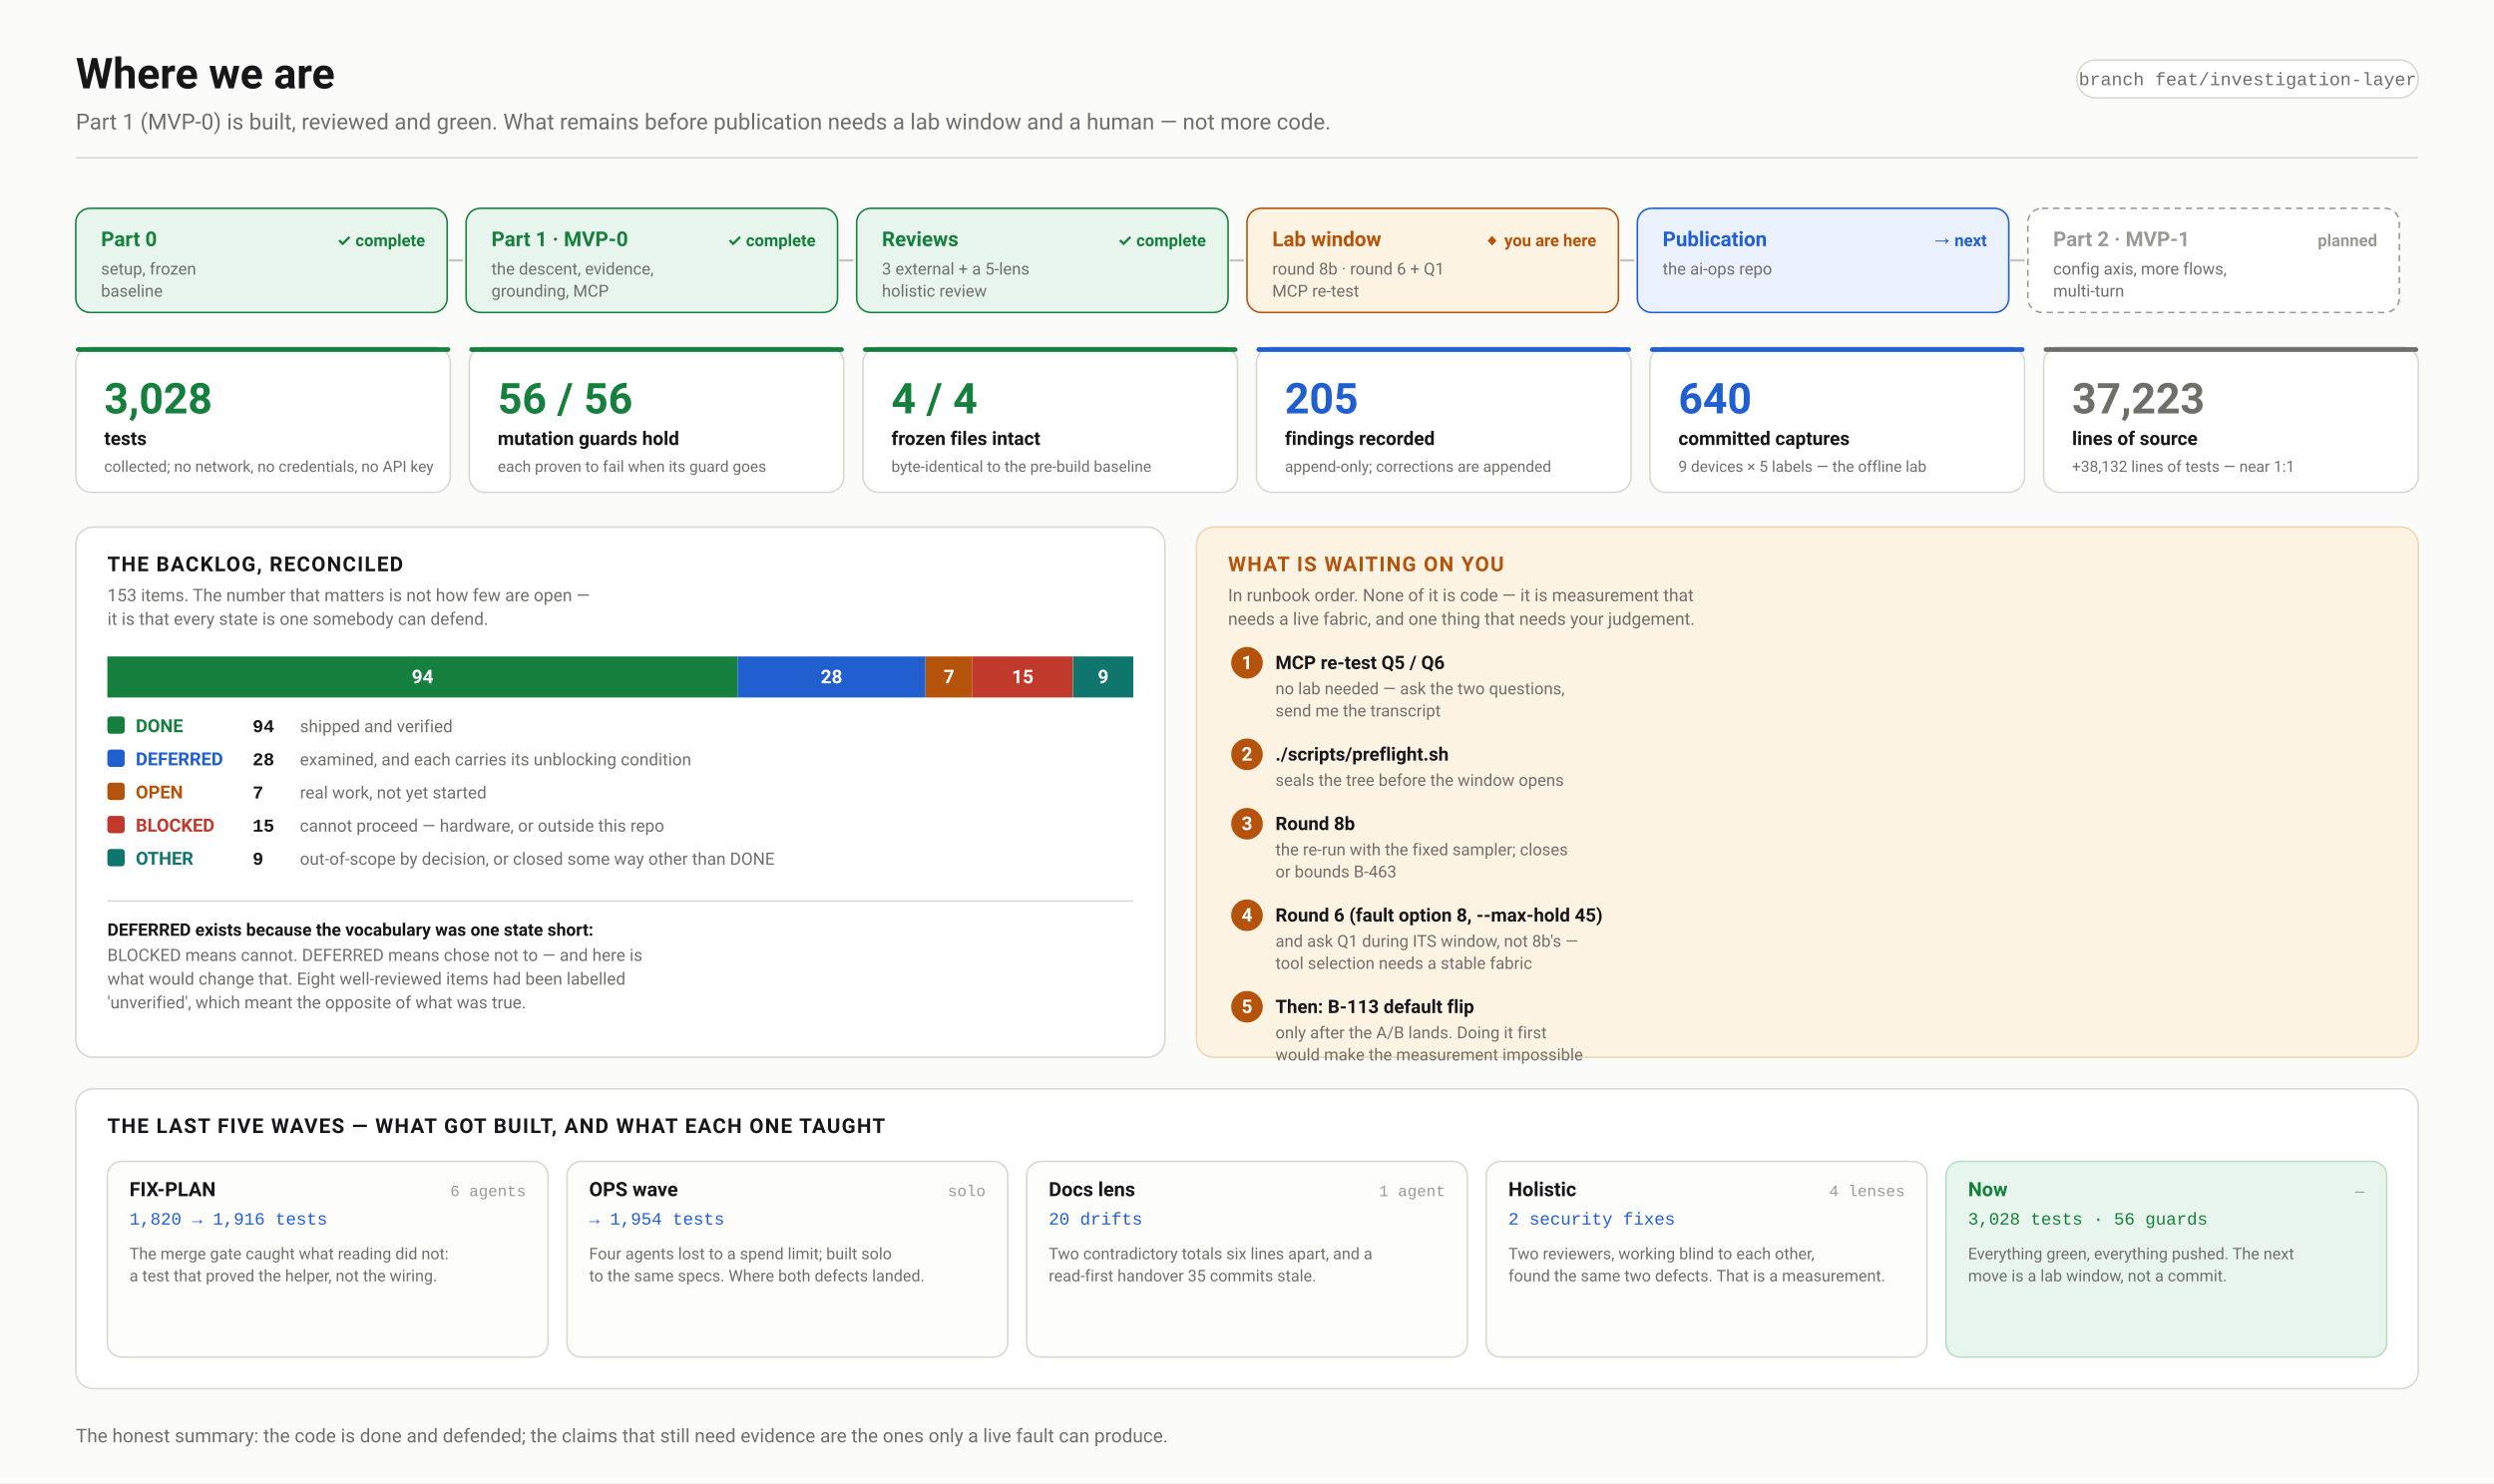
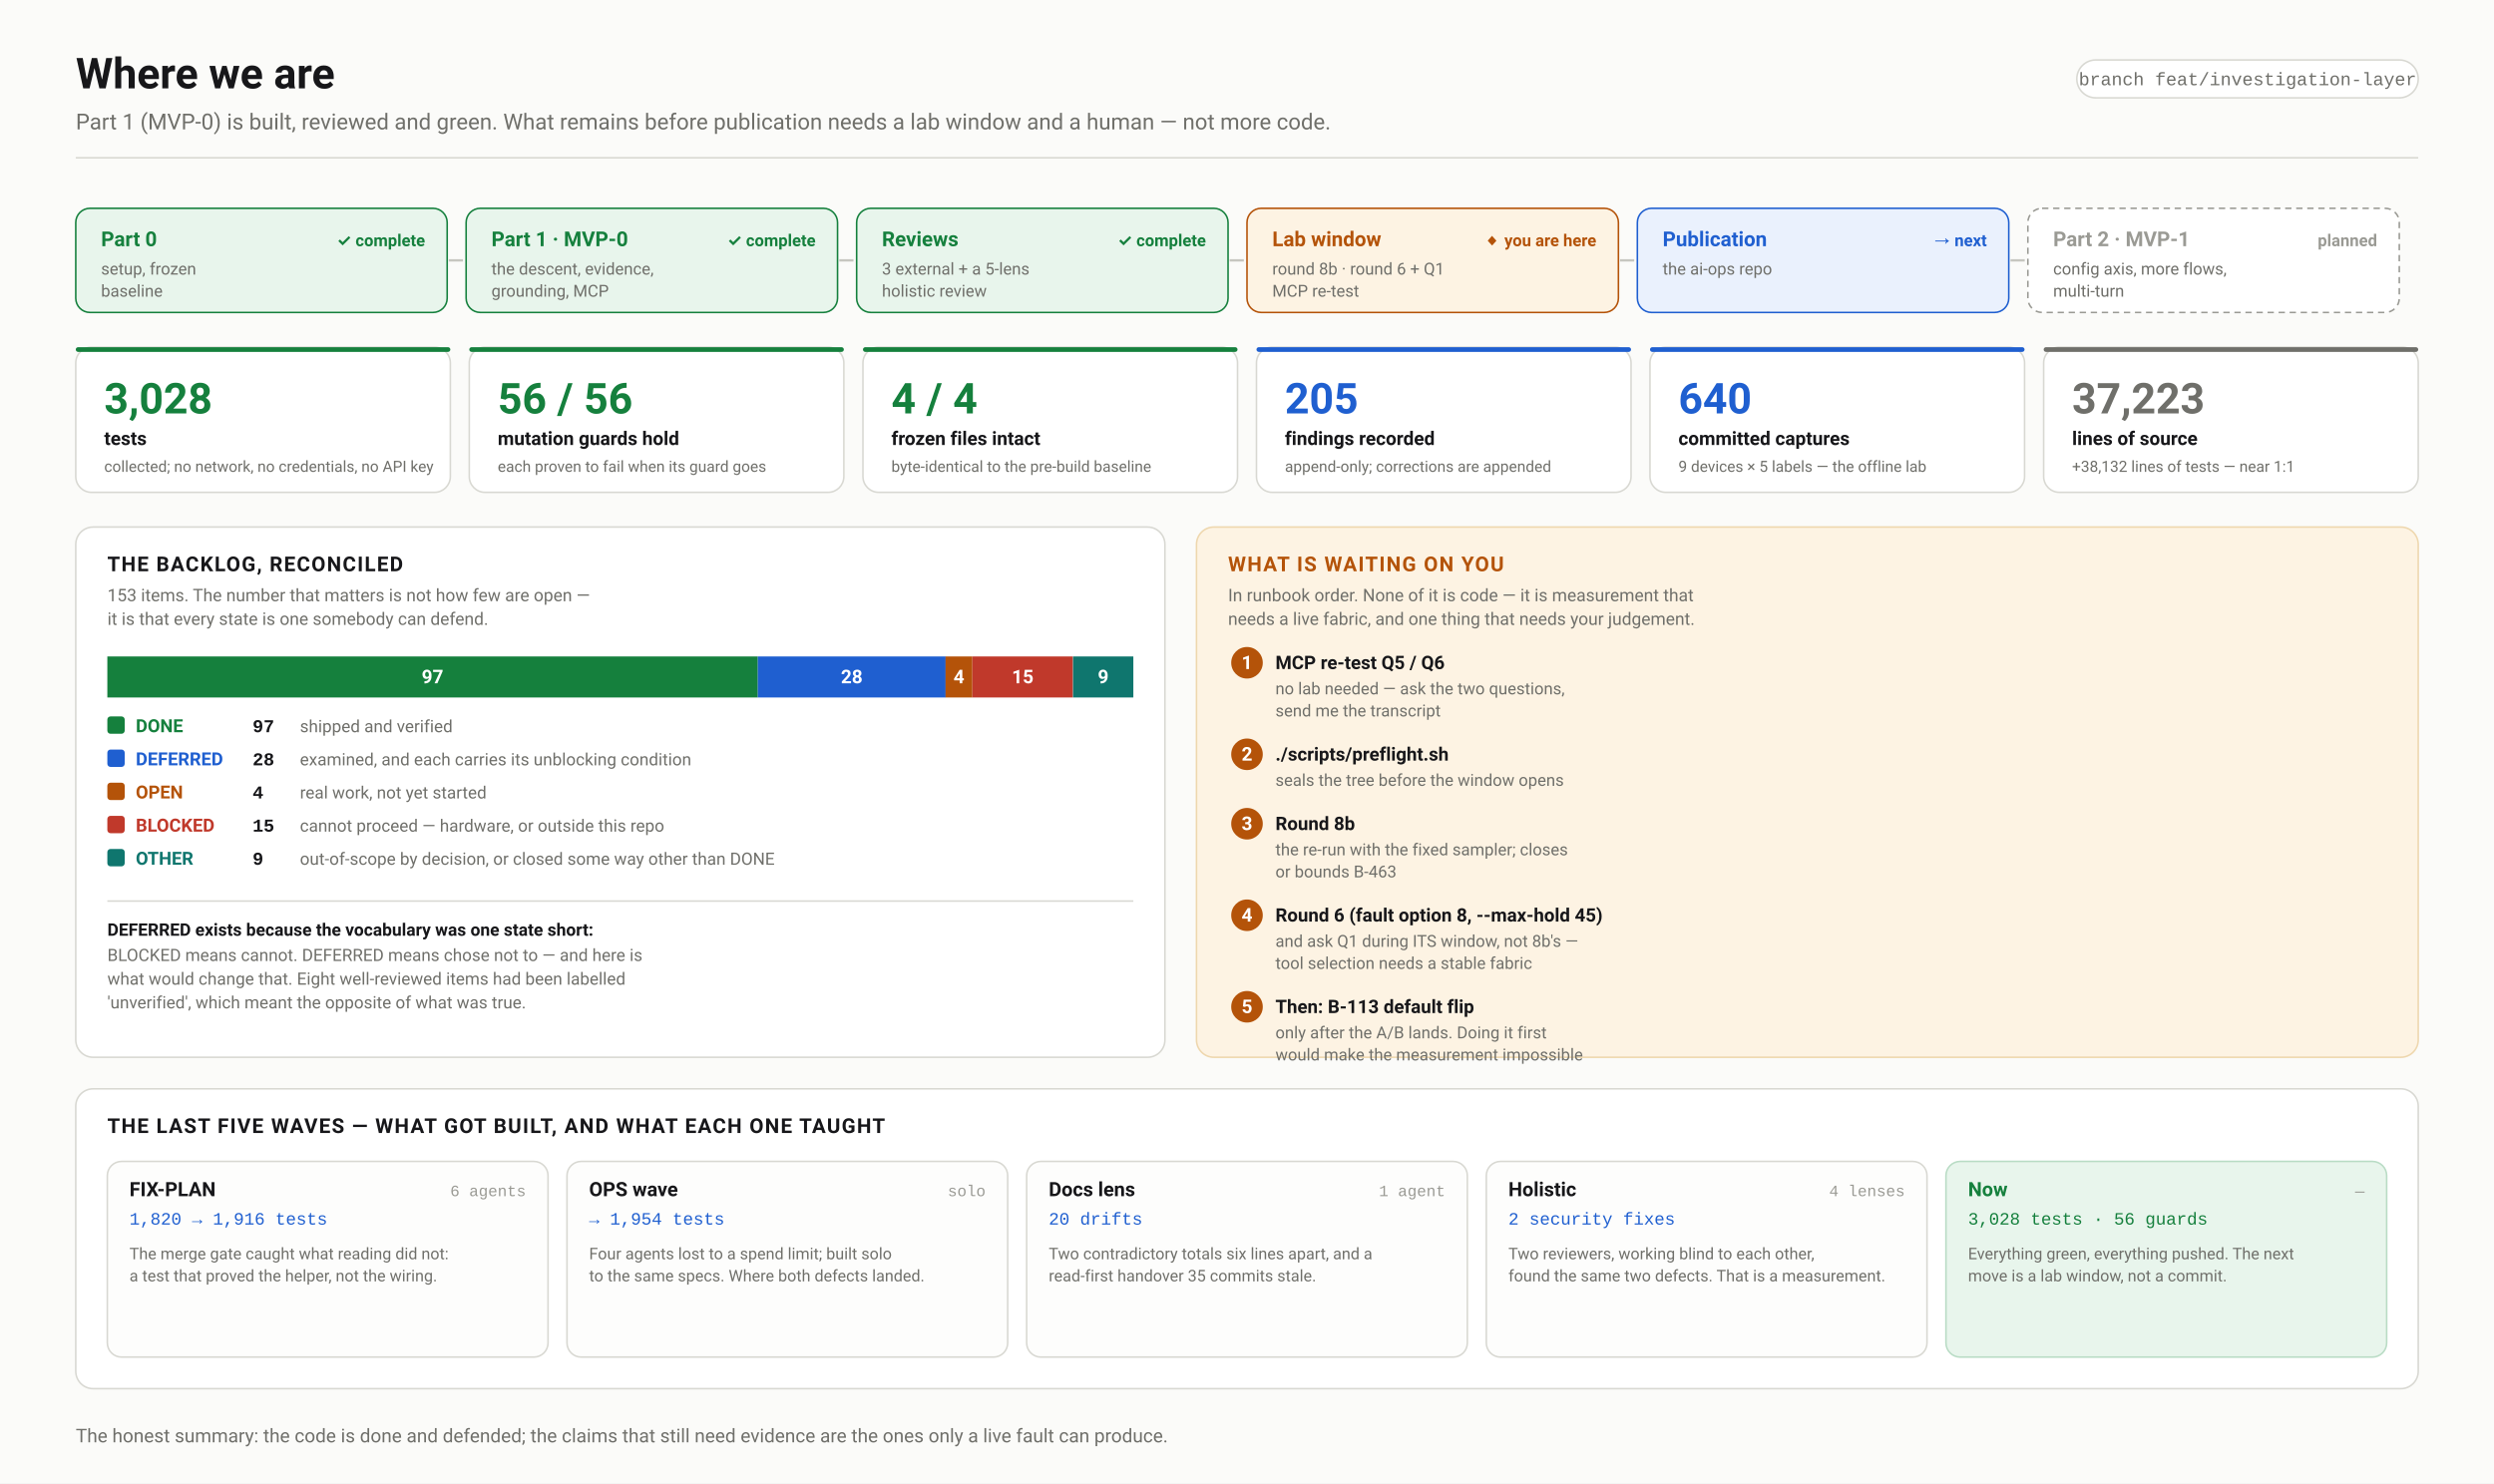
<svg xmlns="http://www.w3.org/2000/svg" width="1580" height="940" viewBox="0 0 1580 940" font-family="ui-sans-serif,-apple-system,'Segoe UI',Roboto,Helvetica,Arial,sans-serif">
  <defs>
    <marker id="arw" viewBox="0 0 10 10" refX="9" refY="5" markerWidth="6" markerHeight="6" orient="auto-start-reverse">
      <path d="M 0 0 L 10 5 L 0 10 z" fill="#6f6f6a" />
    </marker>
    <marker id="arwb" viewBox="0 0 10 10" refX="9" refY="5" markerWidth="6" markerHeight="6" orient="auto-start-reverse">
      <path d="M 0 0 L 10 5 L 0 10 z" fill="#1f5fd0" />
    </marker>
    <marker id="arwr" viewBox="0 0 10 10" refX="9" refY="5" markerWidth="6" markerHeight="6" orient="auto-start-reverse">
      <path d="M 0 0 L 10 5 L 0 10 z" fill="#c0392b" />
    </marker>
    <marker id="arwp" viewBox="0 0 10 10" refX="9" refY="5" markerWidth="6" markerHeight="6" orient="auto-start-reverse">
      <path d="M 0 0 L 10 5 L 0 10 z" fill="#6d28d9" />
    </marker>
    <marker id="arwg" viewBox="0 0 10 10" refX="9" refY="5" markerWidth="6" markerHeight="6" orient="auto-start-reverse">
      <path d="M 0 0 L 10 5 L 0 10 z" fill="#15803d" />
    </marker>
  </defs>
  <rect width="1580" height="940" fill="#fbfbf9" />
  <text x="48.0" y="56.0" font-family="ui-sans-serif,-apple-system,'Segoe UI',Roboto,Helvetica,Arial,sans-serif" font-size="27" font-weight="700" fill="#17171a" text-anchor="start">Where we are</text>
  <text x="48.0" y="82.0" font-family="ui-sans-serif,-apple-system,'Segoe UI',Roboto,Helvetica,Arial,sans-serif" font-size="14" font-weight="400" fill="#6f6f6a" text-anchor="start">Part 1 (MVP-0) is built, reviewed and green. What remains before publication needs a lab window and a human — not more code.</text>
  <rect x="1315.7" y="38.0" width="216.3" height="24.0" rx="12" fill="#fff" stroke="#d8d8d2" stroke-width="1" />
  <text x="1423.9" y="54.0" font-family="ui-monospace,'SF Mono',Menlo,Consolas,'Liberation Mono',monospace" font-size="11.5" font-weight="400" fill="#6f6f6a" text-anchor="middle">branch feat/investigation-layer</text>
  <line x1="48.0" y1="100.0" x2="1532.0" y2="100.0" stroke="#d8d8d2" stroke-width="1" />
  <rect x="48.0" y="132.0" width="235.3" height="66.0" rx="9" fill="#e8f5ec" stroke="#15803d" stroke-width="1" />
  <text x="64.0" y="156.0" font-family="ui-sans-serif,-apple-system,'Segoe UI',Roboto,Helvetica,Arial,sans-serif" font-size="13" font-weight="700" fill="#15803d" text-anchor="start">Part 0</text>
  <text x="64.0" y="174.0" font-family="ui-sans-serif,-apple-system,'Segoe UI',Roboto,Helvetica,Arial,sans-serif" font-size="10.5" font-weight="400" fill="#6f6f6a" text-anchor="start">setup, frozen</text>
  <text x="64.0" y="188.0" font-family="ui-sans-serif,-apple-system,'Segoe UI',Roboto,Helvetica,Arial,sans-serif" font-size="10.5" font-weight="400" fill="#6f6f6a" text-anchor="start">baseline</text>
  <text x="269.3" y="156.0" font-family="ui-sans-serif,-apple-system,'Segoe UI',Roboto,Helvetica,Arial,sans-serif" font-size="10.5" font-weight="700" fill="#15803d" text-anchor="end">✓ complete</text>
  <line x1="284.3" y1="165.0" x2="293.3" y2="165.0" stroke="#c6c6c0" stroke-width="1.5" />
  <rect x="295.3" y="132.0" width="235.3" height="66.0" rx="9" fill="#e8f5ec" stroke="#15803d" stroke-width="1" />
  <text x="311.3" y="156.0" font-family="ui-sans-serif,-apple-system,'Segoe UI',Roboto,Helvetica,Arial,sans-serif" font-size="13" font-weight="700" fill="#15803d" text-anchor="start">Part 1 · MVP-0</text>
  <text x="311.3" y="174.0" font-family="ui-sans-serif,-apple-system,'Segoe UI',Roboto,Helvetica,Arial,sans-serif" font-size="10.5" font-weight="400" fill="#6f6f6a" text-anchor="start">the descent, evidence,</text>
  <text x="311.3" y="188.0" font-family="ui-sans-serif,-apple-system,'Segoe UI',Roboto,Helvetica,Arial,sans-serif" font-size="10.5" font-weight="400" fill="#6f6f6a" text-anchor="start">grounding, MCP</text>
  <text x="516.7" y="156.0" font-family="ui-sans-serif,-apple-system,'Segoe UI',Roboto,Helvetica,Arial,sans-serif" font-size="10.5" font-weight="700" fill="#15803d" text-anchor="end">✓ complete</text>
  <line x1="531.7" y1="165.0" x2="540.7" y2="165.0" stroke="#c6c6c0" stroke-width="1.5" />
  <rect x="542.7" y="132.0" width="235.3" height="66.0" rx="9" fill="#e8f5ec" stroke="#15803d" stroke-width="1" />
  <text x="558.7" y="156.0" font-family="ui-sans-serif,-apple-system,'Segoe UI',Roboto,Helvetica,Arial,sans-serif" font-size="13" font-weight="700" fill="#15803d" text-anchor="start">Reviews</text>
  <text x="558.7" y="174.0" font-family="ui-sans-serif,-apple-system,'Segoe UI',Roboto,Helvetica,Arial,sans-serif" font-size="10.5" font-weight="400" fill="#6f6f6a" text-anchor="start">3 external + a 5-lens</text>
  <text x="558.7" y="188.0" font-family="ui-sans-serif,-apple-system,'Segoe UI',Roboto,Helvetica,Arial,sans-serif" font-size="10.5" font-weight="400" fill="#6f6f6a" text-anchor="start">holistic review</text>
  <text x="764.0" y="156.0" font-family="ui-sans-serif,-apple-system,'Segoe UI',Roboto,Helvetica,Arial,sans-serif" font-size="10.5" font-weight="700" fill="#15803d" text-anchor="end">✓ complete</text>
  <line x1="779.0" y1="165.0" x2="788.0" y2="165.0" stroke="#c6c6c0" stroke-width="1.5" />
  <rect x="790.0" y="132.0" width="235.3" height="66.0" rx="9" fill="#fdf3e3" stroke="#b45309" stroke-width="1" />
  <text x="806.0" y="156.0" font-family="ui-sans-serif,-apple-system,'Segoe UI',Roboto,Helvetica,Arial,sans-serif" font-size="13" font-weight="700" fill="#b45309" text-anchor="start">Lab window</text>
  <text x="806.0" y="174.0" font-family="ui-sans-serif,-apple-system,'Segoe UI',Roboto,Helvetica,Arial,sans-serif" font-size="10.5" font-weight="400" fill="#6f6f6a" text-anchor="start">round 8b · round 6 + Q1</text>
  <text x="806.0" y="188.0" font-family="ui-sans-serif,-apple-system,'Segoe UI',Roboto,Helvetica,Arial,sans-serif" font-size="10.5" font-weight="400" fill="#6f6f6a" text-anchor="start">MCP re-test</text>
  <text x="1011.3" y="156.0" font-family="ui-sans-serif,-apple-system,'Segoe UI',Roboto,Helvetica,Arial,sans-serif" font-size="10.5" font-weight="700" fill="#b45309" text-anchor="end">◆ you are here</text>
  <line x1="1026.3" y1="165.0" x2="1035.3" y2="165.0" stroke="#c6c6c0" stroke-width="1.5" />
  <rect x="1037.3" y="132.0" width="235.3" height="66.0" rx="9" fill="#eaf1fd" stroke="#1f5fd0" stroke-width="1" />
  <text x="1053.3" y="156.0" font-family="ui-sans-serif,-apple-system,'Segoe UI',Roboto,Helvetica,Arial,sans-serif" font-size="13" font-weight="700" fill="#1f5fd0" text-anchor="start">Publication</text>
  <text x="1053.3" y="174.0" font-family="ui-sans-serif,-apple-system,'Segoe UI',Roboto,Helvetica,Arial,sans-serif" font-size="10.5" font-weight="400" fill="#6f6f6a" text-anchor="start">the ai-ops repo</text>
  <text x="1258.7" y="156.0" font-family="ui-sans-serif,-apple-system,'Segoe UI',Roboto,Helvetica,Arial,sans-serif" font-size="10.5" font-weight="700" fill="#1f5fd0" text-anchor="end">→ next</text>
  <line x1="1273.7" y1="165.0" x2="1282.7" y2="165.0" stroke="#c6c6c0" stroke-width="1.5" />
  <rect x="1284.7" y="132.0" width="235.3" height="66.0" rx="9" fill="#ffffff" stroke="#9a9a94" stroke-width="1" stroke-dasharray="4 3" />
  <text x="1300.7" y="156.0" font-family="ui-sans-serif,-apple-system,'Segoe UI',Roboto,Helvetica,Arial,sans-serif" font-size="13" font-weight="700" fill="#9a9a94" text-anchor="start">Part 2 · MVP-1</text>
  <text x="1300.7" y="174.0" font-family="ui-sans-serif,-apple-system,'Segoe UI',Roboto,Helvetica,Arial,sans-serif" font-size="10.5" font-weight="400" fill="#6f6f6a" text-anchor="start">config axis, more flows,</text>
  <text x="1300.7" y="188.0" font-family="ui-sans-serif,-apple-system,'Segoe UI',Roboto,Helvetica,Arial,sans-serif" font-size="10.5" font-weight="400" fill="#6f6f6a" text-anchor="start">multi-turn</text>
  <text x="1506.0" y="156.0" font-family="ui-sans-serif,-apple-system,'Segoe UI',Roboto,Helvetica,Arial,sans-serif" font-size="10.5" font-weight="700" fill="#9a9a94" text-anchor="end">planned</text>
  <rect x="48.0" y="220.0" width="237.3" height="92.0" rx="10" fill="#ffffff" stroke="#d8d8d2" stroke-width="1" />
  <rect x="48.0" y="220.0" width="237.3" height="3.0" rx="1.5" fill="#15803d" stroke="none" stroke-width="1" />
  <text x="66.0" y="262.0" font-family="ui-sans-serif,-apple-system,'Segoe UI',Roboto,Helvetica,Arial,sans-serif" font-size="27" font-weight="700" fill="#15803d" text-anchor="start">3,028</text>
  <text x="66.0" y="282.0" font-family="ui-sans-serif,-apple-system,'Segoe UI',Roboto,Helvetica,Arial,sans-serif" font-size="12" font-weight="600" fill="#17171a" text-anchor="start">tests</text>
  <text x="66.0" y="299.0" font-family="ui-sans-serif,-apple-system,'Segoe UI',Roboto,Helvetica,Arial,sans-serif" font-size="9.8" font-weight="400" fill="#6f6f6a" text-anchor="start">collected; no network, no credentials, no API key</text>
  <rect x="297.3" y="220.0" width="237.3" height="92.0" rx="10" fill="#ffffff" stroke="#d8d8d2" stroke-width="1" />
  <rect x="297.3" y="220.0" width="237.3" height="3.0" rx="1.5" fill="#15803d" stroke="none" stroke-width="1" />
  <text x="315.3" y="262.0" font-family="ui-sans-serif,-apple-system,'Segoe UI',Roboto,Helvetica,Arial,sans-serif" font-size="27" font-weight="700" fill="#15803d" text-anchor="start">56 / 56</text>
  <text x="315.3" y="282.0" font-family="ui-sans-serif,-apple-system,'Segoe UI',Roboto,Helvetica,Arial,sans-serif" font-size="12" font-weight="600" fill="#17171a" text-anchor="start">mutation guards hold</text>
  <text x="315.3" y="299.0" font-family="ui-sans-serif,-apple-system,'Segoe UI',Roboto,Helvetica,Arial,sans-serif" font-size="9.8" font-weight="400" fill="#6f6f6a" text-anchor="start">each proven to fail when its guard goes</text>
  <rect x="546.7" y="220.0" width="237.3" height="92.0" rx="10" fill="#ffffff" stroke="#d8d8d2" stroke-width="1" />
  <rect x="546.7" y="220.0" width="237.3" height="3.0" rx="1.5" fill="#15803d" stroke="none" stroke-width="1" />
  <text x="564.7" y="262.0" font-family="ui-sans-serif,-apple-system,'Segoe UI',Roboto,Helvetica,Arial,sans-serif" font-size="27" font-weight="700" fill="#15803d" text-anchor="start">4 / 4</text>
  <text x="564.7" y="282.0" font-family="ui-sans-serif,-apple-system,'Segoe UI',Roboto,Helvetica,Arial,sans-serif" font-size="12" font-weight="600" fill="#17171a" text-anchor="start">frozen files intact</text>
  <text x="564.7" y="299.0" font-family="ui-sans-serif,-apple-system,'Segoe UI',Roboto,Helvetica,Arial,sans-serif" font-size="9.8" font-weight="400" fill="#6f6f6a" text-anchor="start">byte-identical to the pre-build baseline</text>
  <rect x="796.0" y="220.0" width="237.3" height="92.0" rx="10" fill="#ffffff" stroke="#d8d8d2" stroke-width="1" />
  <rect x="796.0" y="220.0" width="237.3" height="3.0" rx="1.5" fill="#1f5fd0" stroke="none" stroke-width="1" />
  <text x="814.0" y="262.0" font-family="ui-sans-serif,-apple-system,'Segoe UI',Roboto,Helvetica,Arial,sans-serif" font-size="27" font-weight="700" fill="#1f5fd0" text-anchor="start">205</text>
  <text x="814.0" y="282.0" font-family="ui-sans-serif,-apple-system,'Segoe UI',Roboto,Helvetica,Arial,sans-serif" font-size="12" font-weight="600" fill="#17171a" text-anchor="start">findings recorded</text>
  <text x="814.0" y="299.0" font-family="ui-sans-serif,-apple-system,'Segoe UI',Roboto,Helvetica,Arial,sans-serif" font-size="9.8" font-weight="400" fill="#6f6f6a" text-anchor="start">append-only; corrections are appended</text>
  <rect x="1045.3" y="220.0" width="237.3" height="92.0" rx="10" fill="#ffffff" stroke="#d8d8d2" stroke-width="1" />
  <rect x="1045.3" y="220.0" width="237.3" height="3.0" rx="1.5" fill="#1f5fd0" stroke="none" stroke-width="1" />
  <text x="1063.3" y="262.0" font-family="ui-sans-serif,-apple-system,'Segoe UI',Roboto,Helvetica,Arial,sans-serif" font-size="27" font-weight="700" fill="#1f5fd0" text-anchor="start">640</text>
  <text x="1063.3" y="282.0" font-family="ui-sans-serif,-apple-system,'Segoe UI',Roboto,Helvetica,Arial,sans-serif" font-size="12" font-weight="600" fill="#17171a" text-anchor="start">committed captures</text>
  <text x="1063.3" y="299.0" font-family="ui-sans-serif,-apple-system,'Segoe UI',Roboto,Helvetica,Arial,sans-serif" font-size="9.8" font-weight="400" fill="#6f6f6a" text-anchor="start">9 devices × 5 labels — the offline lab</text>
  <rect x="1294.7" y="220.0" width="237.3" height="92.0" rx="10" fill="#ffffff" stroke="#d8d8d2" stroke-width="1" />
  <rect x="1294.7" y="220.0" width="237.3" height="3.0" rx="1.5" fill="#6f6f6a" stroke="none" stroke-width="1" />
  <text x="1312.7" y="262.0" font-family="ui-sans-serif,-apple-system,'Segoe UI',Roboto,Helvetica,Arial,sans-serif" font-size="27" font-weight="700" fill="#6f6f6a" text-anchor="start">37,223</text>
  <text x="1312.7" y="282.0" font-family="ui-sans-serif,-apple-system,'Segoe UI',Roboto,Helvetica,Arial,sans-serif" font-size="12" font-weight="600" fill="#17171a" text-anchor="start">lines of source</text>
  <text x="1312.7" y="299.0" font-family="ui-sans-serif,-apple-system,'Segoe UI',Roboto,Helvetica,Arial,sans-serif" font-size="9.8" font-weight="400" fill="#6f6f6a" text-anchor="start">+38,132 lines of tests — near 1:1</text>
  <rect x="48.0" y="334.0" width="690.0" height="336.0" rx="11" fill="#ffffff" stroke="#d8d8d2" stroke-width="1" />
  <text x="68.0" y="362.0" font-family="ui-sans-serif,-apple-system,'Segoe UI',Roboto,Helvetica,Arial,sans-serif" font-size="13" font-weight="700" fill="#17171a" text-anchor="start" letter-spacing="0.8">THE BACKLOG, RECONCILED</text>
  <text x="68.0" y="381.0" font-family="ui-sans-serif,-apple-system,'Segoe UI',Roboto,Helvetica,Arial,sans-serif" font-size="11" font-weight="400" fill="#6f6f6a" text-anchor="start">153 items. The number that matters is not how few are open —</text>
  <text x="68.0" y="396.0" font-family="ui-sans-serif,-apple-system,'Segoe UI',Roboto,Helvetica,Arial,sans-serif" font-size="11" font-weight="400" fill="#6f6f6a" text-anchor="start">it is that every state is one somebody can defend.</text>
-   <rect x="68.0" y="416.0" width="399.3" height="26.0" rx="0" fill="#15803d" stroke="none" stroke-width="1" />
-   <text x="267.7" y="433.0" font-family="ui-sans-serif,-apple-system,'Segoe UI',Roboto,Helvetica,Arial,sans-serif" font-size="12" font-weight="700" fill="#fff" text-anchor="middle">94</text>
-   <rect x="467.3" y="416.0" width="119.0" height="26.0" rx="0" fill="#1f5fd0" stroke="none" stroke-width="1" />
-   <text x="526.8" y="433.0" font-family="ui-sans-serif,-apple-system,'Segoe UI',Roboto,Helvetica,Arial,sans-serif" font-size="12" font-weight="700" fill="#fff" text-anchor="middle">28</text>
-   <rect x="586.3" y="416.0" width="29.7" height="26.0" rx="0" fill="#b45309" stroke="none" stroke-width="1" />
-   <text x="601.2" y="433.0" font-family="ui-sans-serif,-apple-system,'Segoe UI',Roboto,Helvetica,Arial,sans-serif" font-size="12" font-weight="700" fill="#fff" text-anchor="middle">7</text>
+   <rect x="68.0" y="416.0" width="412.1" height="26.0" rx="0" fill="#15803d" stroke="none" stroke-width="1" />
+   <text x="274.0" y="433.0" font-family="ui-sans-serif,-apple-system,'Segoe UI',Roboto,Helvetica,Arial,sans-serif" font-size="12" font-weight="700" fill="#fff" text-anchor="middle">97</text>
+   <rect x="480.1" y="416.0" width="119.0" height="26.0" rx="0" fill="#1f5fd0" stroke="none" stroke-width="1" />
+   <text x="539.6" y="433.0" font-family="ui-sans-serif,-apple-system,'Segoe UI',Roboto,Helvetica,Arial,sans-serif" font-size="12" font-weight="700" fill="#fff" text-anchor="middle">28</text>
+   <rect x="599.0" y="416.0" width="17.0" height="26.0" rx="0" fill="#b45309" stroke="none" stroke-width="1" />
+   <text x="607.5" y="433.0" font-family="ui-sans-serif,-apple-system,'Segoe UI',Roboto,Helvetica,Arial,sans-serif" font-size="12" font-weight="700" fill="#fff" text-anchor="middle">4</text>
  <rect x="616.0" y="416.0" width="63.7" height="26.0" rx="0" fill="#c0392b" stroke="none" stroke-width="1" />
  <text x="647.9" y="433.0" font-family="ui-sans-serif,-apple-system,'Segoe UI',Roboto,Helvetica,Arial,sans-serif" font-size="12" font-weight="700" fill="#fff" text-anchor="middle">15</text>
  <rect x="679.8" y="416.0" width="38.2" height="26.0" rx="0" fill="#0f766e" stroke="none" stroke-width="1" />
  <text x="698.9" y="433.0" font-family="ui-sans-serif,-apple-system,'Segoe UI',Roboto,Helvetica,Arial,sans-serif" font-size="12" font-weight="700" fill="#fff" text-anchor="middle">9</text>
  <rect x="68.0" y="416.0" width="650.0" height="26.0" rx="0" fill="none" stroke="#ffffff" stroke-width="0" />
  <rect x="68.0" y="454.0" width="11.0" height="11.0" rx="2" fill="#15803d" stroke="none" stroke-width="1" />
  <text x="86.0" y="464.0" font-family="ui-sans-serif,-apple-system,'Segoe UI',Roboto,Helvetica,Arial,sans-serif" font-size="11.5" font-weight="650" fill="#15803d" text-anchor="start">DONE</text>
-   <text x="160.0" y="464.0" font-family="ui-monospace,'SF Mono',Menlo,Consolas,'Liberation Mono',monospace" font-size="11.5" font-weight="700" fill="#17171a" text-anchor="start">94</text>
+   <text x="160.0" y="464.0" font-family="ui-monospace,'SF Mono',Menlo,Consolas,'Liberation Mono',monospace" font-size="11.5" font-weight="700" fill="#17171a" text-anchor="start">97</text>
  <text x="190.0" y="464.0" font-family="ui-sans-serif,-apple-system,'Segoe UI',Roboto,Helvetica,Arial,sans-serif" font-size="10.8" font-weight="400" fill="#6f6f6a" text-anchor="start">shipped and verified</text>
  <rect x="68.0" y="475.0" width="11.0" height="11.0" rx="2" fill="#1f5fd0" stroke="none" stroke-width="1" />
  <text x="86.0" y="485.0" font-family="ui-sans-serif,-apple-system,'Segoe UI',Roboto,Helvetica,Arial,sans-serif" font-size="11.5" font-weight="650" fill="#1f5fd0" text-anchor="start">DEFERRED</text>
  <text x="160.0" y="485.0" font-family="ui-monospace,'SF Mono',Menlo,Consolas,'Liberation Mono',monospace" font-size="11.5" font-weight="700" fill="#17171a" text-anchor="start">28</text>
  <text x="190.0" y="485.0" font-family="ui-sans-serif,-apple-system,'Segoe UI',Roboto,Helvetica,Arial,sans-serif" font-size="10.8" font-weight="400" fill="#6f6f6a" text-anchor="start">examined, and each carries its unblocking condition</text>
  <rect x="68.0" y="496.0" width="11.0" height="11.0" rx="2" fill="#b45309" stroke="none" stroke-width="1" />
  <text x="86.0" y="506.0" font-family="ui-sans-serif,-apple-system,'Segoe UI',Roboto,Helvetica,Arial,sans-serif" font-size="11.5" font-weight="650" fill="#b45309" text-anchor="start">OPEN</text>
-   <text x="160.0" y="506.0" font-family="ui-monospace,'SF Mono',Menlo,Consolas,'Liberation Mono',monospace" font-size="11.5" font-weight="700" fill="#17171a" text-anchor="start">7</text>
+   <text x="160.0" y="506.0" font-family="ui-monospace,'SF Mono',Menlo,Consolas,'Liberation Mono',monospace" font-size="11.5" font-weight="700" fill="#17171a" text-anchor="start">4</text>
  <text x="190.0" y="506.0" font-family="ui-sans-serif,-apple-system,'Segoe UI',Roboto,Helvetica,Arial,sans-serif" font-size="10.8" font-weight="400" fill="#6f6f6a" text-anchor="start">real work, not yet started</text>
  <rect x="68.0" y="517.0" width="11.0" height="11.0" rx="2" fill="#c0392b" stroke="none" stroke-width="1" />
  <text x="86.0" y="527.0" font-family="ui-sans-serif,-apple-system,'Segoe UI',Roboto,Helvetica,Arial,sans-serif" font-size="11.5" font-weight="650" fill="#c0392b" text-anchor="start">BLOCKED</text>
  <text x="160.0" y="527.0" font-family="ui-monospace,'SF Mono',Menlo,Consolas,'Liberation Mono',monospace" font-size="11.5" font-weight="700" fill="#17171a" text-anchor="start">15</text>
  <text x="190.0" y="527.0" font-family="ui-sans-serif,-apple-system,'Segoe UI',Roboto,Helvetica,Arial,sans-serif" font-size="10.8" font-weight="400" fill="#6f6f6a" text-anchor="start">cannot proceed — hardware, or outside this repo</text>
  <rect x="68.0" y="538.0" width="11.0" height="11.0" rx="2" fill="#0f766e" stroke="none" stroke-width="1" />
  <text x="86.0" y="548.0" font-family="ui-sans-serif,-apple-system,'Segoe UI',Roboto,Helvetica,Arial,sans-serif" font-size="11.5" font-weight="650" fill="#0f766e" text-anchor="start">OTHER</text>
  <text x="160.0" y="548.0" font-family="ui-monospace,'SF Mono',Menlo,Consolas,'Liberation Mono',monospace" font-size="11.5" font-weight="700" fill="#17171a" text-anchor="start">9</text>
  <text x="190.0" y="548.0" font-family="ui-sans-serif,-apple-system,'Segoe UI',Roboto,Helvetica,Arial,sans-serif" font-size="10.8" font-weight="400" fill="#6f6f6a" text-anchor="start">out-of-scope by decision, or closed some way other than DONE</text>
  <line x1="68.0" y1="571.0" x2="718.0" y2="571.0" stroke="#d8d8d2" stroke-width="1" />
  <text x="68.0" y="593.0" font-family="ui-sans-serif,-apple-system,'Segoe UI',Roboto,Helvetica,Arial,sans-serif" font-size="11" font-weight="600" fill="#17171a" text-anchor="start">DEFERRED exists because the vocabulary was one state short:</text>
  <text x="68.0" y="609.0" font-family="ui-sans-serif,-apple-system,'Segoe UI',Roboto,Helvetica,Arial,sans-serif" font-size="10.8" font-weight="400" fill="#6f6f6a" text-anchor="start">BLOCKED means cannot. DEFERRED means chose not to — and here is</text>
  <text x="68.0" y="624.0" font-family="ui-sans-serif,-apple-system,'Segoe UI',Roboto,Helvetica,Arial,sans-serif" font-size="10.8" font-weight="400" fill="#6f6f6a" text-anchor="start">what would change that. Eight well-reviewed items had been labelled</text>
  <text x="68.0" y="639.0" font-family="ui-sans-serif,-apple-system,'Segoe UI',Roboto,Helvetica,Arial,sans-serif" font-size="10.8" font-weight="400" fill="#6f6f6a" text-anchor="start">'unverified', which meant the opposite of what was true.</text>
  <rect x="758.0" y="334.0" width="774.0" height="336.0" rx="11" fill="#fdf3e3" stroke="#eed7ae" stroke-width="1" />
  <text x="778.0" y="362.0" font-family="ui-sans-serif,-apple-system,'Segoe UI',Roboto,Helvetica,Arial,sans-serif" font-size="13" font-weight="700" fill="#b45309" text-anchor="start" letter-spacing="0.8">WHAT IS WAITING ON YOU</text>
  <text x="778.0" y="381.0" font-family="ui-sans-serif,-apple-system,'Segoe UI',Roboto,Helvetica,Arial,sans-serif" font-size="11" font-weight="400" fill="#6f6f6a" text-anchor="start">In runbook order. None of it is code — it is measurement that</text>
  <text x="778.0" y="396.0" font-family="ui-sans-serif,-apple-system,'Segoe UI',Roboto,Helvetica,Arial,sans-serif" font-size="11" font-weight="400" fill="#6f6f6a" text-anchor="start">needs a live fabric, and one thing that needs your judgement.</text>
  <circle cx="790.0" cy="420.0" r="10" fill="#b45309" />
  <text x="790.0" y="424.0" font-family="ui-sans-serif,-apple-system,'Segoe UI',Roboto,Helvetica,Arial,sans-serif" font-size="12" font-weight="700" fill="#fff" text-anchor="middle">1</text>
  <text x="808.0" y="424.0" font-family="ui-sans-serif,-apple-system,'Segoe UI',Roboto,Helvetica,Arial,sans-serif" font-size="11.8" font-weight="650" fill="#17171a" text-anchor="start">MCP re-test Q5 / Q6</text>
  <text x="808.0" y="440.0" font-family="ui-sans-serif,-apple-system,'Segoe UI',Roboto,Helvetica,Arial,sans-serif" font-size="10.5" font-weight="400" fill="#6f6f6a" text-anchor="start">no lab needed — ask the two questions,</text>
  <text x="808.0" y="454.0" font-family="ui-sans-serif,-apple-system,'Segoe UI',Roboto,Helvetica,Arial,sans-serif" font-size="10.5" font-weight="400" fill="#6f6f6a" text-anchor="start">send me the transcript</text>
  <circle cx="790.0" cy="478.0" r="10" fill="#b45309" />
  <text x="790.0" y="482.0" font-family="ui-sans-serif,-apple-system,'Segoe UI',Roboto,Helvetica,Arial,sans-serif" font-size="12" font-weight="700" fill="#fff" text-anchor="middle">2</text>
  <text x="808.0" y="482.0" font-family="ui-sans-serif,-apple-system,'Segoe UI',Roboto,Helvetica,Arial,sans-serif" font-size="11.8" font-weight="650" fill="#17171a" text-anchor="start">./scripts/preflight.sh</text>
  <text x="808.0" y="498.0" font-family="ui-sans-serif,-apple-system,'Segoe UI',Roboto,Helvetica,Arial,sans-serif" font-size="10.5" font-weight="400" fill="#6f6f6a" text-anchor="start">seals the tree before the window opens</text>
  <circle cx="790.0" cy="522.0" r="10" fill="#b45309" />
  <text x="790.0" y="526.0" font-family="ui-sans-serif,-apple-system,'Segoe UI',Roboto,Helvetica,Arial,sans-serif" font-size="12" font-weight="700" fill="#fff" text-anchor="middle">3</text>
  <text x="808.0" y="526.0" font-family="ui-sans-serif,-apple-system,'Segoe UI',Roboto,Helvetica,Arial,sans-serif" font-size="11.8" font-weight="650" fill="#17171a" text-anchor="start">Round 8b</text>
  <text x="808.0" y="542.0" font-family="ui-sans-serif,-apple-system,'Segoe UI',Roboto,Helvetica,Arial,sans-serif" font-size="10.5" font-weight="400" fill="#6f6f6a" text-anchor="start">the re-run with the fixed sampler; closes</text>
  <text x="808.0" y="556.0" font-family="ui-sans-serif,-apple-system,'Segoe UI',Roboto,Helvetica,Arial,sans-serif" font-size="10.5" font-weight="400" fill="#6f6f6a" text-anchor="start">or bounds B-463</text>
  <circle cx="790.0" cy="580.0" r="10" fill="#b45309" />
  <text x="790.0" y="584.0" font-family="ui-sans-serif,-apple-system,'Segoe UI',Roboto,Helvetica,Arial,sans-serif" font-size="12" font-weight="700" fill="#fff" text-anchor="middle">4</text>
  <text x="808.0" y="584.0" font-family="ui-sans-serif,-apple-system,'Segoe UI',Roboto,Helvetica,Arial,sans-serif" font-size="11.8" font-weight="650" fill="#17171a" text-anchor="start">Round 6 (fault option 8, --max-hold 45)</text>
  <text x="808.0" y="600.0" font-family="ui-sans-serif,-apple-system,'Segoe UI',Roboto,Helvetica,Arial,sans-serif" font-size="10.5" font-weight="400" fill="#6f6f6a" text-anchor="start">and ask Q1 during ITS window, not 8b's —</text>
  <text x="808.0" y="614.0" font-family="ui-sans-serif,-apple-system,'Segoe UI',Roboto,Helvetica,Arial,sans-serif" font-size="10.5" font-weight="400" fill="#6f6f6a" text-anchor="start">tool selection needs a stable fabric</text>
  <circle cx="790.0" cy="638.0" r="10" fill="#b45309" />
  <text x="790.0" y="642.0" font-family="ui-sans-serif,-apple-system,'Segoe UI',Roboto,Helvetica,Arial,sans-serif" font-size="12" font-weight="700" fill="#fff" text-anchor="middle">5</text>
  <text x="808.0" y="642.0" font-family="ui-sans-serif,-apple-system,'Segoe UI',Roboto,Helvetica,Arial,sans-serif" font-size="11.8" font-weight="650" fill="#17171a" text-anchor="start">Then: B-113 default flip</text>
  <text x="808.0" y="658.0" font-family="ui-sans-serif,-apple-system,'Segoe UI',Roboto,Helvetica,Arial,sans-serif" font-size="10.5" font-weight="400" fill="#6f6f6a" text-anchor="start">only after the A/B lands. Doing it first</text>
  <text x="808.0" y="672.0" font-family="ui-sans-serif,-apple-system,'Segoe UI',Roboto,Helvetica,Arial,sans-serif" font-size="10.5" font-weight="400" fill="#6f6f6a" text-anchor="start">would make the measurement impossible</text>
  <rect x="48.0" y="690.0" width="1484.0" height="190.0" rx="11" fill="#ffffff" stroke="#d8d8d2" stroke-width="1" />
  <text x="68.0" y="718.0" font-family="ui-sans-serif,-apple-system,'Segoe UI',Roboto,Helvetica,Arial,sans-serif" font-size="13" font-weight="700" fill="#17171a" text-anchor="start" letter-spacing="0.8">THE LAST FIVE WAVES — WHAT GOT BUILT, AND WHAT EACH ONE TAUGHT</text>
  <rect x="68.0" y="736.0" width="279.2" height="124.0" rx="9" fill="#fdfdfc" stroke="#d8d8d2" stroke-width="1" />
  <text x="82.0" y="758.0" font-family="ui-sans-serif,-apple-system,'Segoe UI',Roboto,Helvetica,Arial,sans-serif" font-size="12.5" font-weight="700" fill="#17171a" text-anchor="start">FIX-PLAN</text>
  <text x="333.2" y="758.0" font-family="ui-monospace,'SF Mono',Menlo,Consolas,'Liberation Mono',monospace" font-size="10" font-weight="400" fill="#9a9a94" text-anchor="end">6 agents</text>
  <text x="82.0" y="776.0" font-family="ui-monospace,'SF Mono',Menlo,Consolas,'Liberation Mono',monospace" font-size="11" font-weight="400" fill="#1f5fd0" text-anchor="start">1,820 → 1,916 tests</text>
  <text x="82.0" y="798.0" font-family="ui-sans-serif,-apple-system,'Segoe UI',Roboto,Helvetica,Arial,sans-serif" font-size="10.2" font-weight="400" fill="#6f6f6a" text-anchor="start">The merge gate caught what reading did not:</text>
  <text x="82.0" y="812.0" font-family="ui-sans-serif,-apple-system,'Segoe UI',Roboto,Helvetica,Arial,sans-serif" font-size="10.2" font-weight="400" fill="#6f6f6a" text-anchor="start">a test that proved the helper, not the wiring.</text>
  <rect x="359.2" y="736.0" width="279.2" height="124.0" rx="9" fill="#fdfdfc" stroke="#d8d8d2" stroke-width="1" />
  <text x="373.2" y="758.0" font-family="ui-sans-serif,-apple-system,'Segoe UI',Roboto,Helvetica,Arial,sans-serif" font-size="12.5" font-weight="700" fill="#17171a" text-anchor="start">OPS wave</text>
  <text x="624.4" y="758.0" font-family="ui-monospace,'SF Mono',Menlo,Consolas,'Liberation Mono',monospace" font-size="10" font-weight="400" fill="#9a9a94" text-anchor="end">solo</text>
  <text x="373.2" y="776.0" font-family="ui-monospace,'SF Mono',Menlo,Consolas,'Liberation Mono',monospace" font-size="11" font-weight="400" fill="#1f5fd0" text-anchor="start">→ 1,954 tests</text>
  <text x="373.2" y="798.0" font-family="ui-sans-serif,-apple-system,'Segoe UI',Roboto,Helvetica,Arial,sans-serif" font-size="10.2" font-weight="400" fill="#6f6f6a" text-anchor="start">Four agents lost to a spend limit; built solo</text>
  <text x="373.2" y="812.0" font-family="ui-sans-serif,-apple-system,'Segoe UI',Roboto,Helvetica,Arial,sans-serif" font-size="10.2" font-weight="400" fill="#6f6f6a" text-anchor="start">to the same specs. Where both defects landed.</text>
  <rect x="650.4" y="736.0" width="279.2" height="124.0" rx="9" fill="#fdfdfc" stroke="#d8d8d2" stroke-width="1" />
  <text x="664.4" y="758.0" font-family="ui-sans-serif,-apple-system,'Segoe UI',Roboto,Helvetica,Arial,sans-serif" font-size="12.5" font-weight="700" fill="#17171a" text-anchor="start">Docs lens</text>
  <text x="915.6" y="758.0" font-family="ui-monospace,'SF Mono',Menlo,Consolas,'Liberation Mono',monospace" font-size="10" font-weight="400" fill="#9a9a94" text-anchor="end">1 agent</text>
  <text x="664.4" y="776.0" font-family="ui-monospace,'SF Mono',Menlo,Consolas,'Liberation Mono',monospace" font-size="11" font-weight="400" fill="#1f5fd0" text-anchor="start">20 drifts</text>
  <text x="664.4" y="798.0" font-family="ui-sans-serif,-apple-system,'Segoe UI',Roboto,Helvetica,Arial,sans-serif" font-size="10.2" font-weight="400" fill="#6f6f6a" text-anchor="start">Two contradictory totals six lines apart, and a</text>
  <text x="664.4" y="812.0" font-family="ui-sans-serif,-apple-system,'Segoe UI',Roboto,Helvetica,Arial,sans-serif" font-size="10.2" font-weight="400" fill="#6f6f6a" text-anchor="start">read-first handover 35 commits stale.</text>
  <rect x="941.6" y="736.0" width="279.2" height="124.0" rx="9" fill="#fdfdfc" stroke="#d8d8d2" stroke-width="1" />
  <text x="955.6" y="758.0" font-family="ui-sans-serif,-apple-system,'Segoe UI',Roboto,Helvetica,Arial,sans-serif" font-size="12.5" font-weight="700" fill="#17171a" text-anchor="start">Holistic</text>
  <text x="1206.8" y="758.0" font-family="ui-monospace,'SF Mono',Menlo,Consolas,'Liberation Mono',monospace" font-size="10" font-weight="400" fill="#9a9a94" text-anchor="end">4 lenses</text>
  <text x="955.6" y="776.0" font-family="ui-monospace,'SF Mono',Menlo,Consolas,'Liberation Mono',monospace" font-size="11" font-weight="400" fill="#1f5fd0" text-anchor="start">2 security fixes</text>
  <text x="955.6" y="798.0" font-family="ui-sans-serif,-apple-system,'Segoe UI',Roboto,Helvetica,Arial,sans-serif" font-size="10.2" font-weight="400" fill="#6f6f6a" text-anchor="start">Two reviewers, working blind to each other,</text>
  <text x="955.6" y="812.0" font-family="ui-sans-serif,-apple-system,'Segoe UI',Roboto,Helvetica,Arial,sans-serif" font-size="10.2" font-weight="400" fill="#6f6f6a" text-anchor="start">found the same two defects. That is a measurement.</text>
  <rect x="1232.8" y="736.0" width="279.2" height="124.0" rx="9" fill="#e8f5ec" stroke="#b9dcc5" stroke-width="1" />
  <text x="1246.8" y="758.0" font-family="ui-sans-serif,-apple-system,'Segoe UI',Roboto,Helvetica,Arial,sans-serif" font-size="12.5" font-weight="700" fill="#15803d" text-anchor="start">Now</text>
  <text x="1498.0" y="758.0" font-family="ui-monospace,'SF Mono',Menlo,Consolas,'Liberation Mono',monospace" font-size="10" font-weight="400" fill="#9a9a94" text-anchor="end">—</text>
  <text x="1246.8" y="776.0" font-family="ui-monospace,'SF Mono',Menlo,Consolas,'Liberation Mono',monospace" font-size="11" font-weight="400" fill="#15803d" text-anchor="start">3,028 tests · 56 guards</text>
  <text x="1246.8" y="798.0" font-family="ui-sans-serif,-apple-system,'Segoe UI',Roboto,Helvetica,Arial,sans-serif" font-size="10.2" font-weight="400" fill="#6f6f6a" text-anchor="start">Everything green, everything pushed. The next</text>
  <text x="1246.8" y="812.0" font-family="ui-sans-serif,-apple-system,'Segoe UI',Roboto,Helvetica,Arial,sans-serif" font-size="10.2" font-weight="400" fill="#6f6f6a" text-anchor="start">move is a lab window, not a commit.</text>
  <text x="48.0" y="914.0" font-family="ui-sans-serif,-apple-system,'Segoe UI',Roboto,Helvetica,Arial,sans-serif" font-size="12" font-weight="400" fill="#6f6f6a" text-anchor="start">The honest summary: the code is done and defended; the claims that still need evidence are the ones only a live fault can produce.</text>
</svg>
